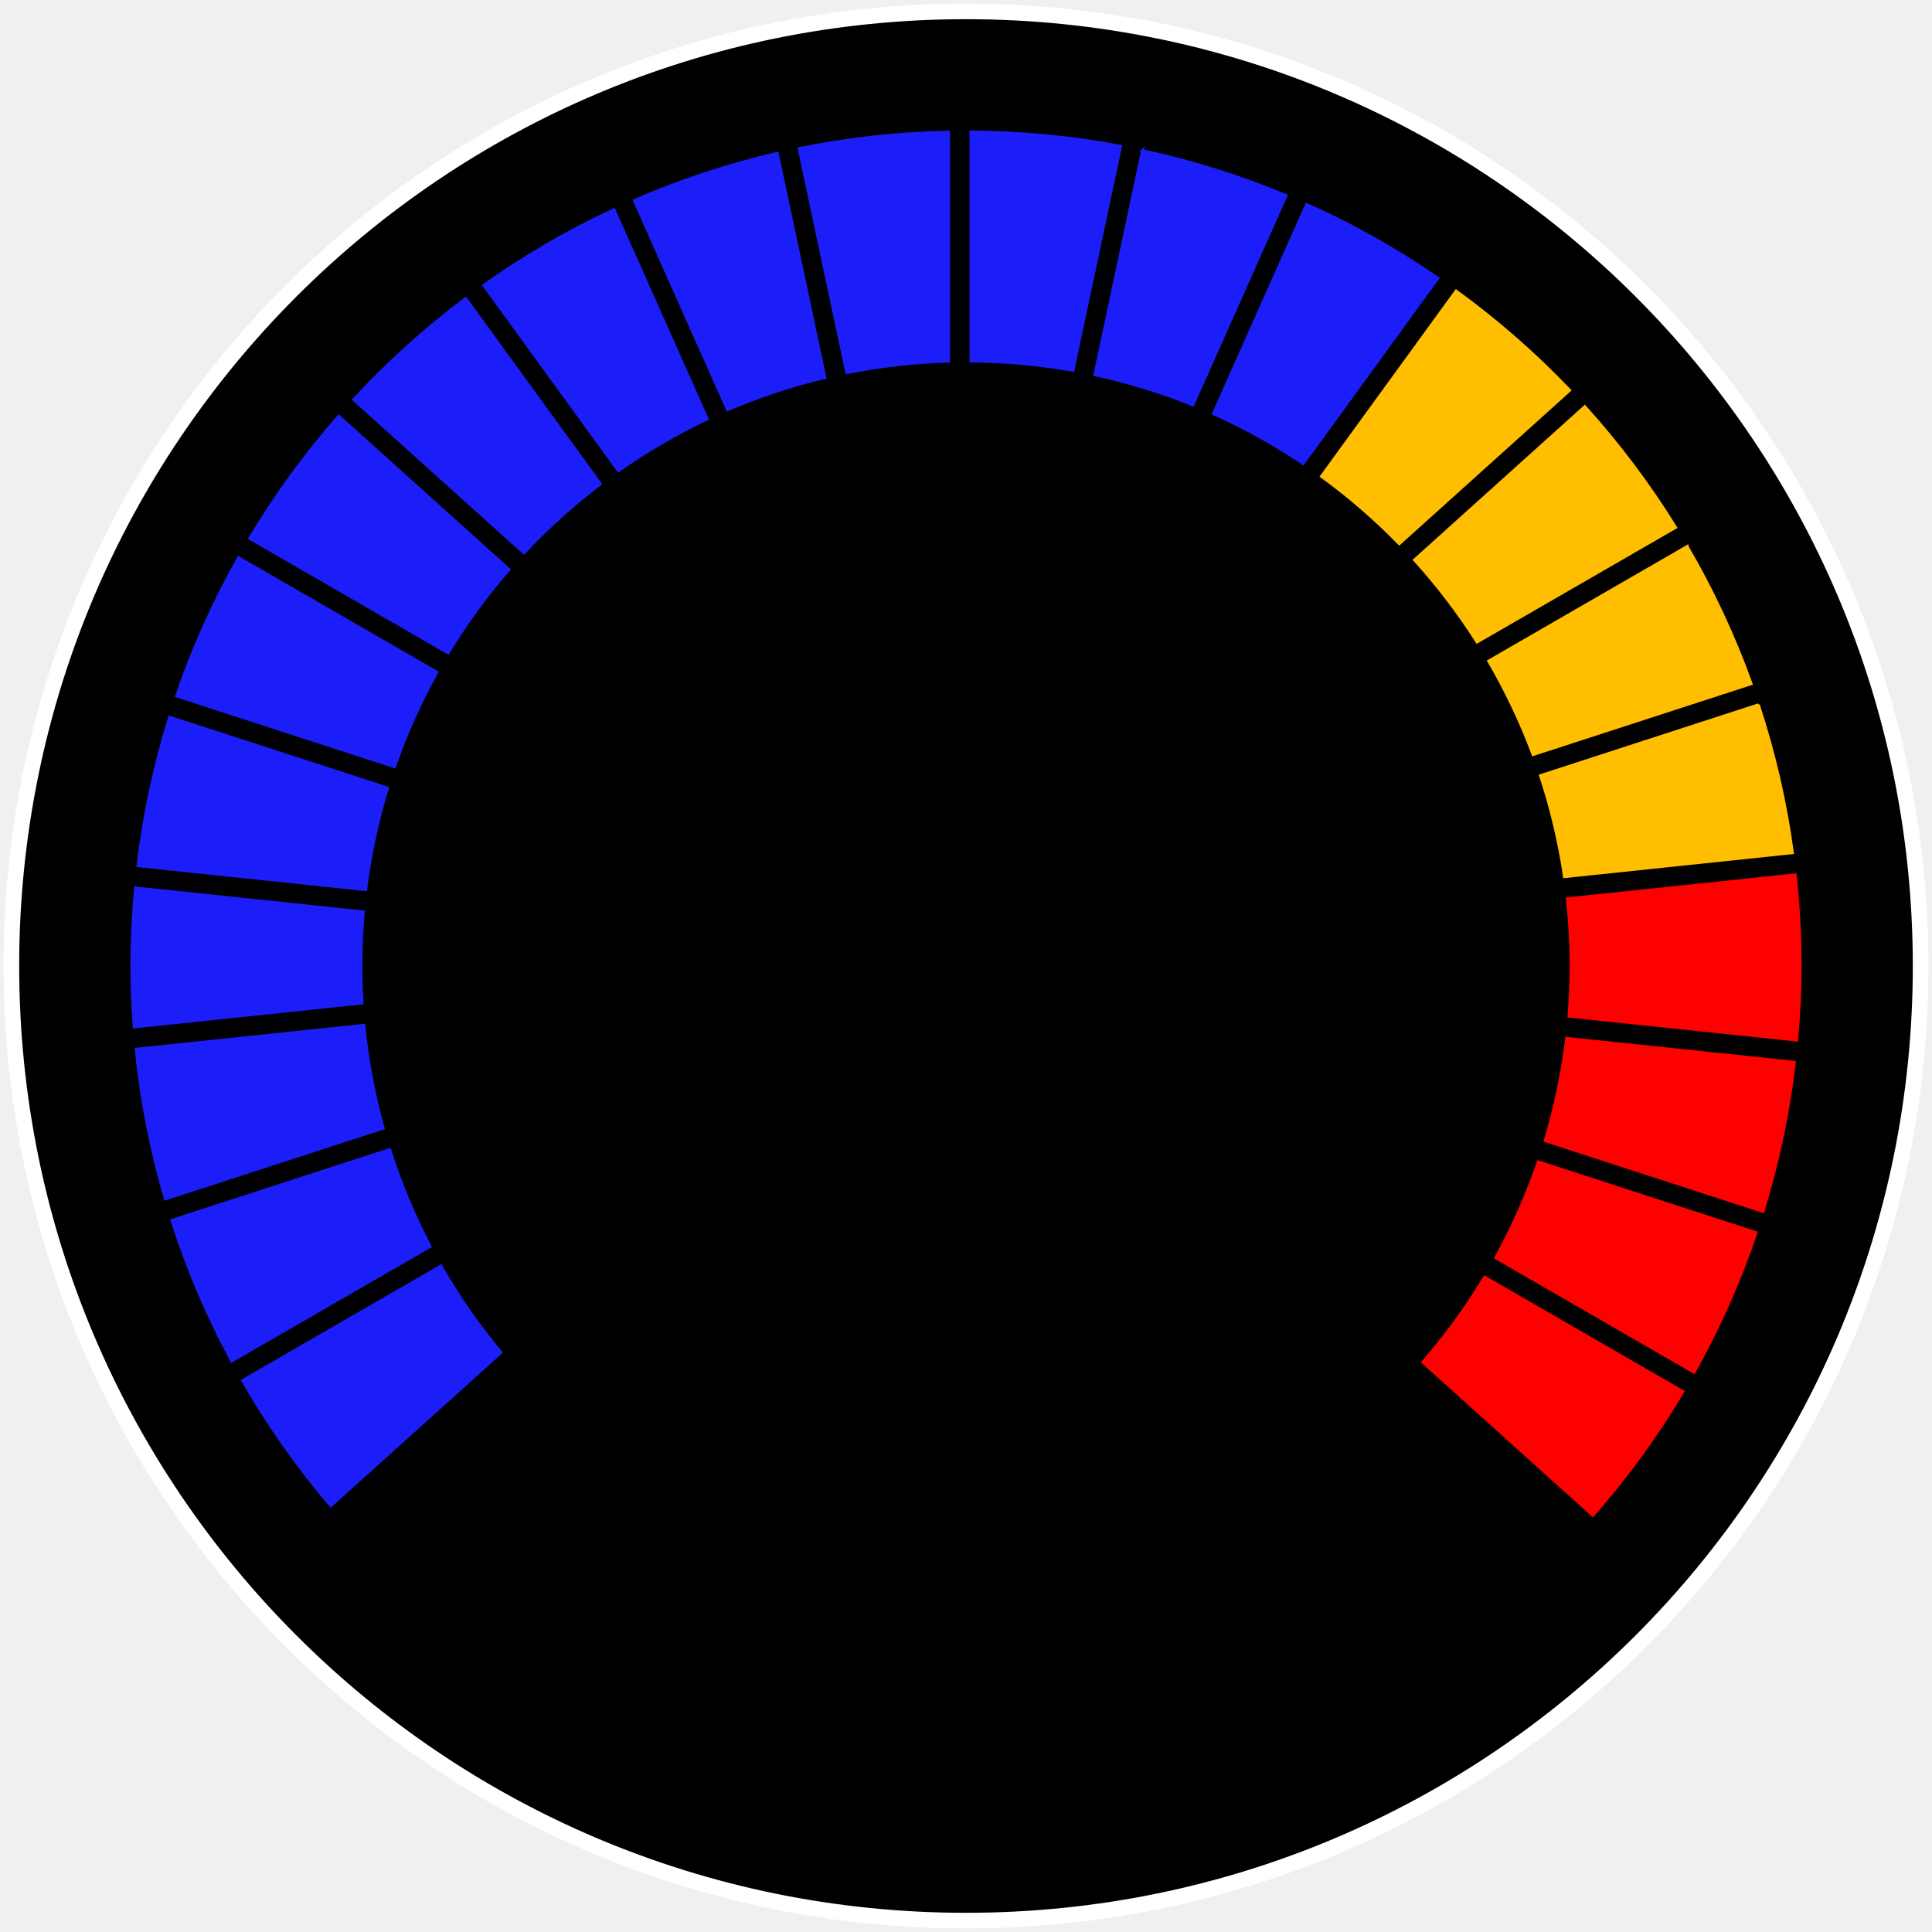
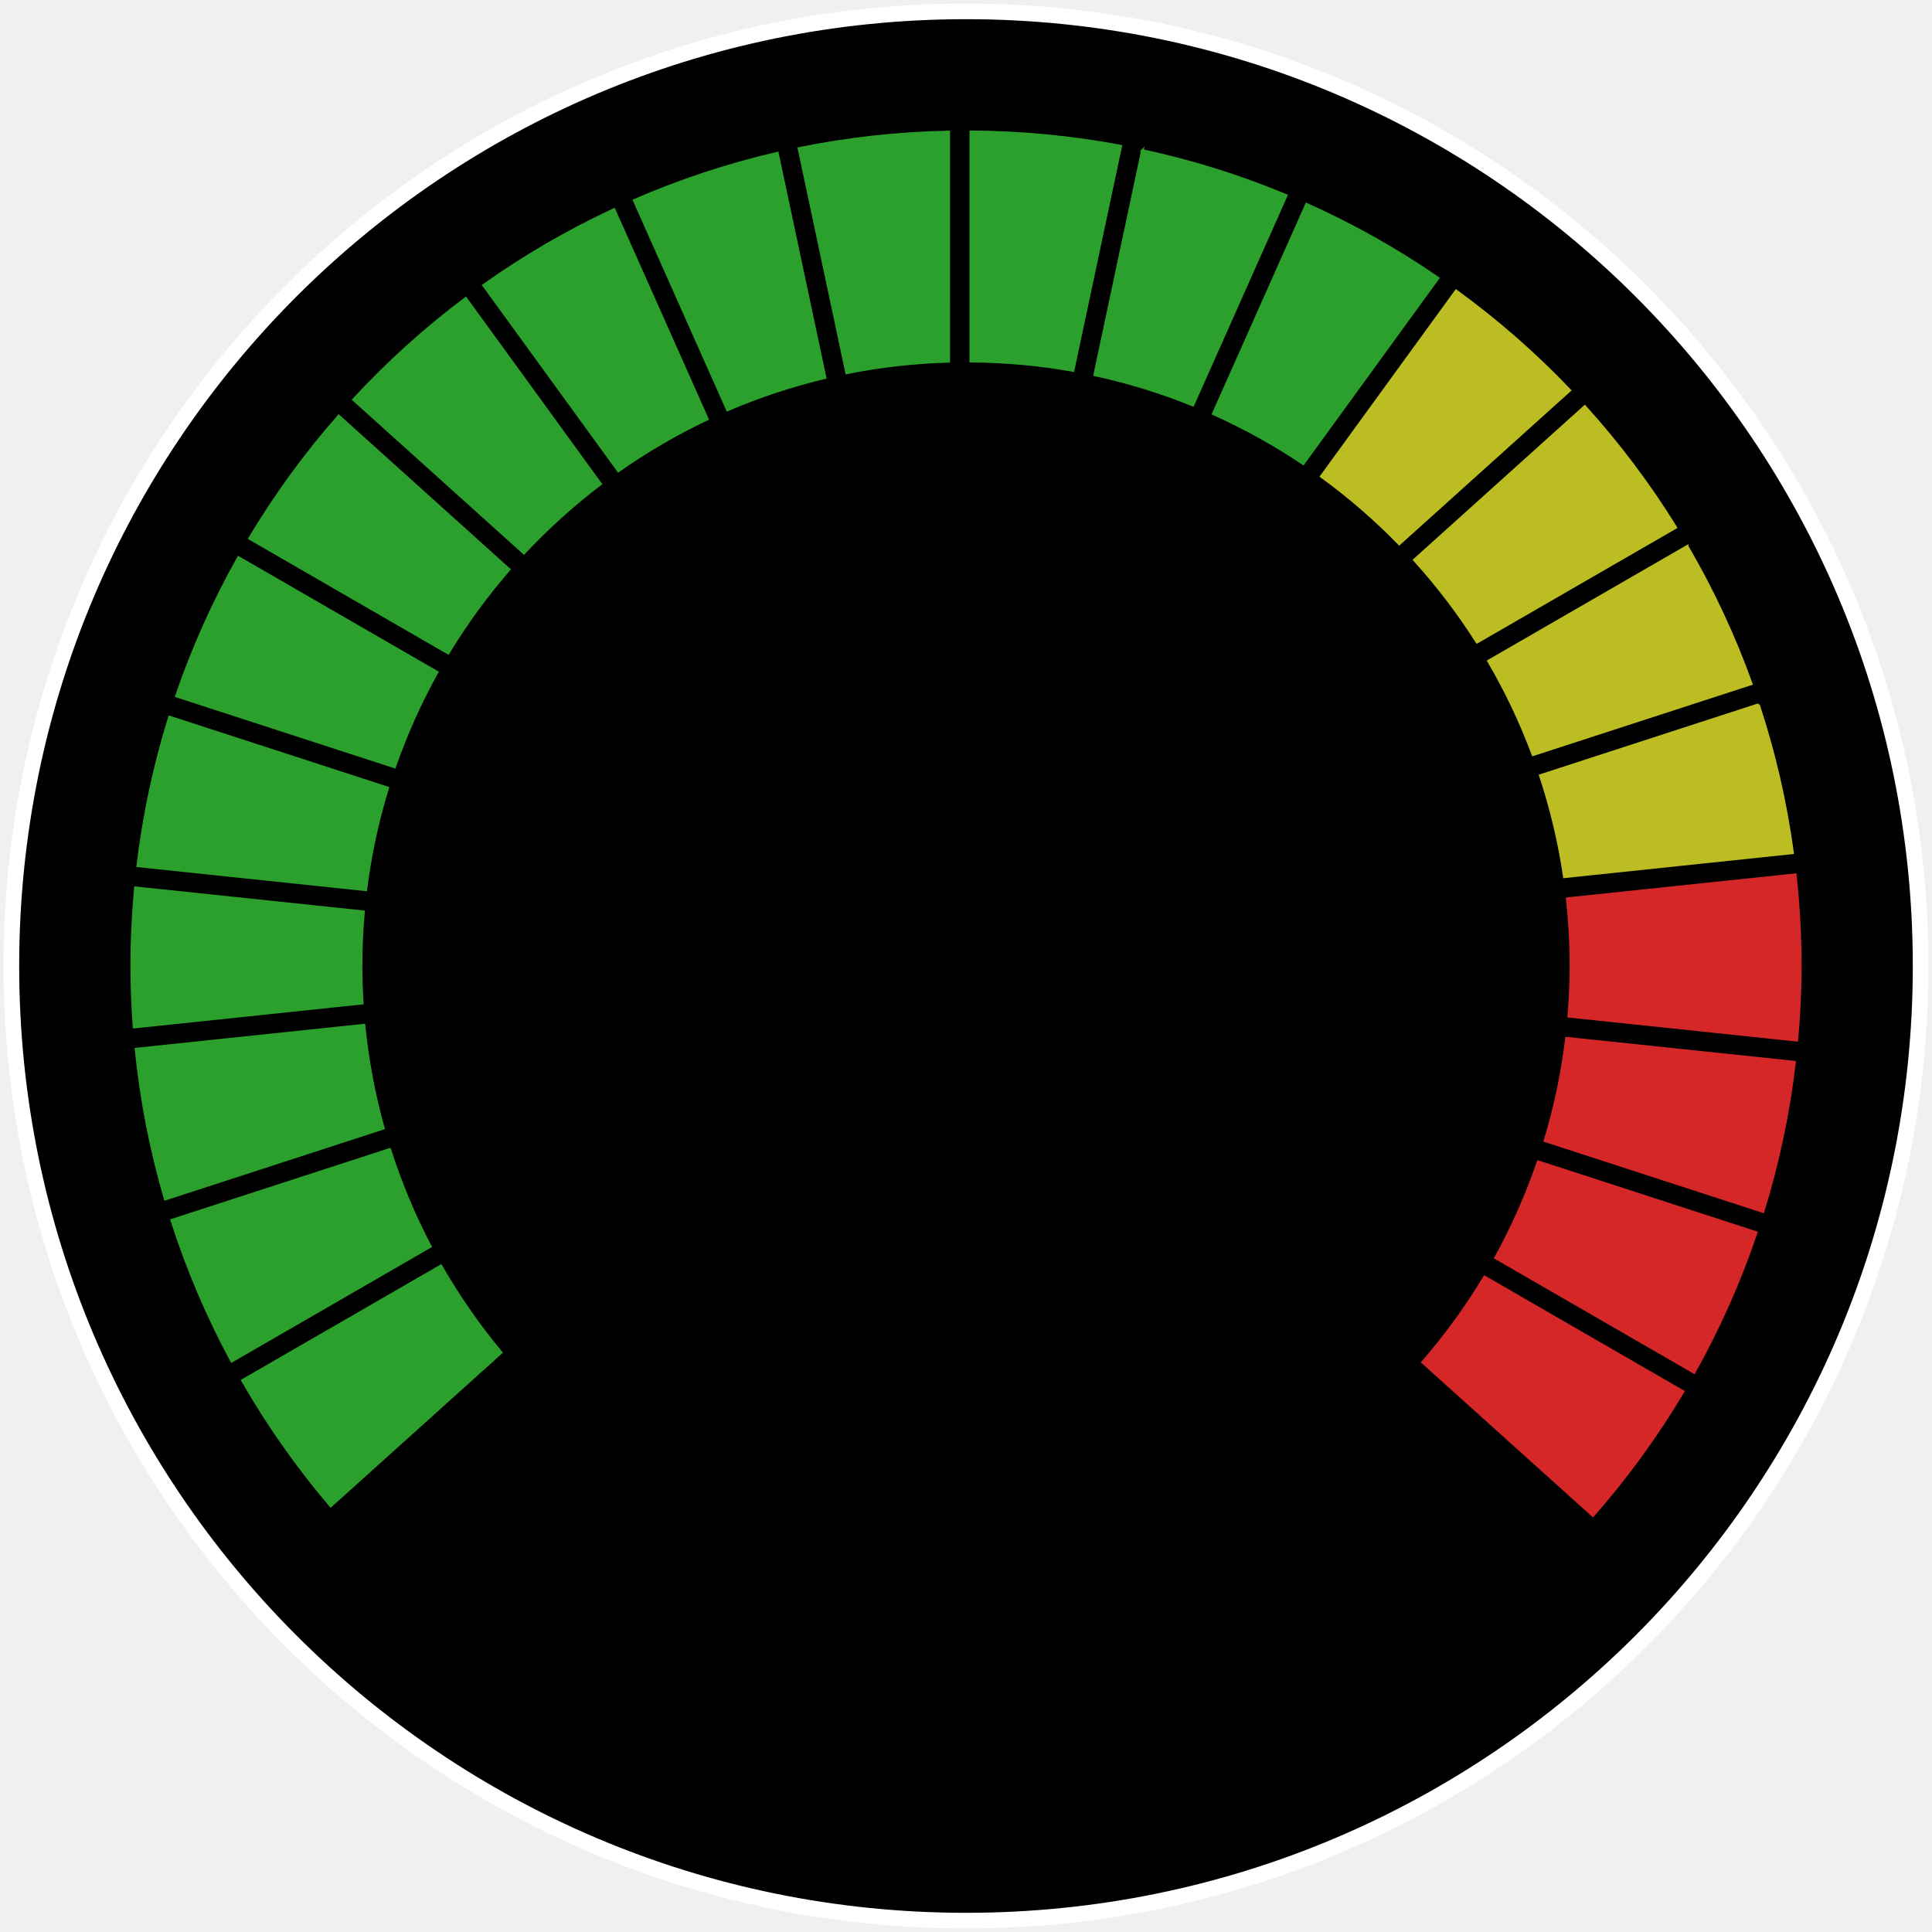
<svg xmlns="http://www.w3.org/2000/svg" width="600" height="600" viewBox="0 0 158.75 158.75" version="1.1" id="svg20">
  <defs id="defs14" />
  <g transform="translate(-26.45833)" id="speedo">
    <circle style="fill:#000000;fill-opacity:1;stroke:#ffffff;stroke-width:1.284;stroke-miterlimit:4;stroke-dasharray:none" id="background" cx="105.833" cy="79.375" r="78.44" />
-     <path style="fill:#1b1ef8;fill-opacity:1;stroke:#1b1ef8;stroke-width:0.213" d="m 106.225,10.829 v 18.845 c 2.866,0.022 5.675,0.284 8.406,0.771 l 3.92,-18.439 c -3.997,-0.75 -8.116,-1.153 -12.326,-1.177 z" id="segment12" />
-     <path style="fill:#1b1ef8;fill-opacity:1;stroke:#1b1ef8;stroke-width:0.213" d="m 104.414,10.841 c -4.207,0.086 -8.321,0.547 -12.309,1.358 l 3.92,18.439 c 2.723,-0.545 5.526,-0.869 8.39,-0.949 z" id="segment11" />
-     <path style="fill:#1b1ef8;fill-opacity:1;stroke:#1b1ef8;stroke-width:0.213" d="m 120.326,12.364 -3.919,18.436 c 2.785,0.604 5.483,1.44 8.073,2.489 l 7.67,-17.227 c -3.782,-1.574 -7.736,-2.817 -11.825,-3.697 z" id="segment13" />
-     <path style="fill:#1b1ef8;fill-opacity:1;stroke:#1b1ef8;stroke-width:0.213" d="m 90.335,12.583 c -4.075,0.942 -8.009,2.251 -11.769,3.883 l 7.666,17.219 c 2.57,-1.104 5.252,-1.996 8.024,-2.658 z" id="segment10" />
-     <path style="fill:#1b1ef8;fill-opacity:1;stroke:#1b1ef8;stroke-width:0.213" d="m 133.814,16.779 -7.666,17.219 c 2.59,1.161 5.063,2.537 7.395,4.106 l 11.081,-15.252 c -3.395,-2.335 -7.01,-4.373 -10.81,-6.073 z" id="segment14" />
-     <path style="fill:#1b1ef8;fill-opacity:1;stroke:#1b1ef8;stroke-width:0.213" d="m 76.915,17.21 c -3.774,1.759 -7.363,3.846 -10.725,6.234 l 11.08,15.25 c 2.302,-1.619 4.747,-3.047 7.313,-4.263 z" id="segment9" />
-     <path style="fill:#ffbf00;fill-opacity:1;stroke:#ffbf00;stroke-width:0.213" d="m 146.103,23.898 -11.077,15.246 c 2.291,1.666 4.435,3.522 6.407,5.546 l 14.015,-12.619 c -2.858,-2.997 -5.988,-5.732 -9.345,-8.173 z" id="segment15" />
-     <path style="fill:#1b1ef8;fill-opacity:1;stroke:#1b1ef8;stroke-width:0.213" d="m 64.727,24.512 c -3.321,2.493 -6.406,5.282 -9.221,8.325 l 14.005,12.611 c 1.932,-2.068 4.038,-3.971 6.296,-5.685 z" id="segment8" />
-     <path style="fill:#ffbf00;fill-opacity:1;stroke:#ffbf00;stroke-width:0.213" d="m 156.679,33.399 -14.004,12.609 c 1.901,2.098 3.624,4.359 5.149,6.759 l 16.331,-9.428 c -2.192,-3.54 -4.695,-6.867 -7.476,-9.94 z" id="segment16" />
-     <path style="fill:#1b1ef8;fill-opacity:1;stroke:#1b1ef8;stroke-width:0.213" d="m 54.292,34.182 c -2.734,3.116 -5.191,6.482 -7.33,10.06 l 16.322,9.424 c 1.475,-2.436 3.154,-4.735 5.012,-6.874 z" id="segment7" />
-     <path style="fill:#ffbf00;fill-opacity:1;stroke:#ffbf00;stroke-width:0.213" d="m 165.089,44.892 -16.322,9.424 c 1.429,2.442 2.654,5.016 3.655,7.701 l 17.938,-5.828 c -1.418,-3.946 -3.187,-7.724 -5.271,-11.296 z" id="segment17" />
-     <path style="fill:#1b1ef8;fill-opacity:1;stroke:#1b1ef8;stroke-width:0.213" d="m 46.054,45.809 c -2.029,3.606 -3.744,7.413 -5.102,11.386 l 17.931,5.826 c 0.944,-2.711 2.116,-5.314 3.494,-7.788 z" id="segment6" />
-     <path style="fill:#ffbf00;fill-opacity:1;stroke:#ffbf00;stroke-width:0.213" d="m 170.949,57.9 -17.926,5.825 c 0.888,2.68 1.555,5.461 1.977,8.321 l 18.753,-1.971 c -0.568,-4.19 -1.515,-8.26 -2.805,-12.174 z" id="segment18" />
-     <path style="fill:#1b1ef8;fill-opacity:1;stroke:#1b1ef8;stroke-width:0.213" d="m 40.388,58.916 c -1.229,3.936 -2.109,8.025 -2.613,12.23 l 18.742,1.97 c 0.361,-2.875 0.969,-5.674 1.8,-8.375 z" id="segment5" />
-     <path style="fill:#ff0000;fill-opacity:1;stroke:#ff0000;stroke-width:0.213" d="m 173.974,71.873 -18.742,1.97 c 0.201,1.817 0.308,3.662 0.308,5.533 -8.8e-4,1.384 -0.064,2.761 -0.179,4.13 l 18.742,1.97 c 0.182,-2.02 0.28,-4.055 0.282,-6.1 -1e-5,-2.536 -0.142,-5.038 -0.411,-7.502 z" id="segment19" />
-     <path style="fill:#1b1ef8;fill-opacity:1;stroke:#1b1ef8;stroke-width:0.213" d="m 37.584,72.947 c -0.197,2.117 -0.302,4.26 -0.302,6.428 0.001,1.682 0.065,3.357 0.189,5.023 l 18.756,-1.972 c -0.063,-1.013 -0.099,-2.031 -0.1,-3.052 7e-6,-1.503 0.07,-2.989 0.201,-4.457 z" id="segment4" />
-     <path style="fill:#1b1ef8;fill-opacity:1;stroke:#1b1ef8;stroke-width:0.213" d="m 56.37,84.233 -18.74,1.97 c 0.423,4.194 1.235,8.319 2.407,12.329 L 57.961,92.708 C 57.189,89.947 56.655,87.112 56.37,84.233 Z" id="segment3" />
-     <path style="fill:#ff0000;fill-opacity:1;stroke:#ff0000;stroke-width:0.213" d="m 155.177,85.307 c -0.347,2.866 -0.941,5.686 -1.771,8.428 l 17.919,5.822 c 1.233,-3.989 2.102,-8.099 2.591,-12.28 z" id="segment20" />
-     <path style="fill:#1b1ef8;fill-opacity:1;stroke:#1b1ef8;stroke-width:0.213" d="m 58.483,94.442 -17.916,5.822 c 1.285,4.003 2.933,7.881 4.929,11.583 l 16.324,-9.425 c -1.342,-2.558 -2.458,-5.228 -3.336,-7.98 z" id="segment2" />
-     <path style="fill:#ff0000;fill-opacity:1;stroke:#ff0000;stroke-width:0.213" d="m 152.848,95.456 c -0.936,2.728 -2.107,5.37 -3.502,7.897 l 16.316,9.42 c 2.052,-3.669 3.76,-7.517 5.106,-11.495 z" id="segment21" />
-     <path style="fill:#1b1ef8;fill-opacity:1;stroke:#1b1ef8;stroke-width:0.213" d="m 62.689,104.012 -16.311,9.417 c 2.086,3.636 4.512,7.091 7.256,10.315 l 14.004,-12.608 c -1.862,-2.236 -3.517,-4.621 -4.949,-7.124 z" id="segment1" />
-     <path style="fill:#ff0000;fill-opacity:1;stroke:#ff0000;stroke-width:0.213" d="m 148.444,104.924 c -1.483,2.468 -3.185,4.815 -5.093,7.01 l 13.996,12.602 c 2.792,-3.181 5.271,-6.594 7.41,-10.194 z" id="segment22" />
+     <path style="fill:#2ca02c;fill-opacity:1;stroke:#2ca02c;stroke-width:0.213" d="m 106.225,10.829 v 18.845 c 2.866,0.022 5.675,0.284 8.406,0.771 l 3.92,-18.439 c -3.997,-0.75 -8.116,-1.153 -12.326,-1.177 z" id="segment12" />
+     <path style="fill:#2ca02c;fill-opacity:1;stroke:#2ca02c;stroke-width:0.213" d="m 104.414,10.841 c -4.207,0.086 -8.321,0.547 -12.309,1.358 l 3.92,18.439 c 2.723,-0.545 5.526,-0.869 8.39,-0.949 z" id="segment11" />
+     <path style="fill:#2ca02c;fill-opacity:1;stroke:#2ca02c;stroke-width:0.213" d="m 120.326,12.364 -3.919,18.436 c 2.785,0.604 5.483,1.44 8.073,2.489 l 7.67,-17.227 c -3.782,-1.574 -7.736,-2.817 -11.825,-3.697 z" id="segment13" />
+     <path style="fill:#2ca02c;fill-opacity:1;stroke:#2ca02c;stroke-width:0.213" d="m 90.335,12.583 c -4.075,0.942 -8.009,2.251 -11.769,3.883 l 7.666,17.219 c 2.57,-1.104 5.252,-1.996 8.024,-2.658 z" id="segment10" />
+     <path style="fill:#2ca02c;fill-opacity:1;stroke:#2ca02c;stroke-width:0.213" d="m 133.814,16.779 -7.666,17.219 c 2.59,1.161 5.063,2.537 7.395,4.106 l 11.081,-15.252 c -3.395,-2.335 -7.01,-4.373 -10.81,-6.073 z" id="segment14" />
+     <path style="fill:#2ca02c;fill-opacity:1;stroke:#2ca02c;stroke-width:0.213" d="m 76.915,17.21 c -3.774,1.759 -7.363,3.846 -10.725,6.234 l 11.08,15.25 c 2.302,-1.619 4.747,-3.047 7.313,-4.263 z" id="segment9" />
+     <path style="fill:#bcbd22;fill-opacity:1;stroke:#bcbd22;stroke-width:0.213" d="m 146.103,23.898 -11.077,15.246 c 2.291,1.666 4.435,3.522 6.407,5.546 l 14.015,-12.619 c -2.858,-2.997 -5.988,-5.732 -9.345,-8.173 z" id="segment15" />
+     <path style="fill:#2ca02c;fill-opacity:1;stroke:#2ca02c;stroke-width:0.213" d="m 64.727,24.512 c -3.321,2.493 -6.406,5.282 -9.221,8.325 l 14.005,12.611 c 1.932,-2.068 4.038,-3.971 6.296,-5.685 z" id="segment8" />
+     <path style="fill:#bcbd22;fill-opacity:1;stroke:#bcbd22;stroke-width:0.213" d="m 156.679,33.399 -14.004,12.609 c 1.901,2.098 3.624,4.359 5.149,6.759 l 16.331,-9.428 c -2.192,-3.54 -4.695,-6.867 -7.476,-9.94 z" id="segment16" />
+     <path style="fill:#2ca02c;fill-opacity:1;stroke:#2ca02c;stroke-width:0.213" d="m 54.292,34.182 c -2.734,3.116 -5.191,6.482 -7.33,10.06 l 16.322,9.424 c 1.475,-2.436 3.154,-4.735 5.012,-6.874 z" id="segment7" />
+     <path style="fill:#bcbd22;fill-opacity:1;stroke:#bcbd22;stroke-width:0.213" d="m 165.089,44.892 -16.322,9.424 c 1.429,2.442 2.654,5.016 3.655,7.701 l 17.938,-5.828 c -1.418,-3.946 -3.187,-7.724 -5.271,-11.296 z" id="segment17" />
+     <path style="fill:#2ca02c;fill-opacity:1;stroke:#2ca02c;stroke-width:0.213" d="m 46.054,45.809 c -2.029,3.606 -3.744,7.413 -5.102,11.386 l 17.931,5.826 c 0.944,-2.711 2.116,-5.314 3.494,-7.788 z" id="segment6" />
+     <path style="fill:#bcbd22;fill-opacity:1;stroke:#bcbd22;stroke-width:0.213" d="m 170.949,57.9 -17.926,5.825 c 0.888,2.68 1.555,5.461 1.977,8.321 l 18.753,-1.971 c -0.568,-4.19 -1.515,-8.26 -2.805,-12.174 z" id="segment18" />
+     <path style="fill:#2ca02c;fill-opacity:1;stroke:#2ca02c;stroke-width:0.213" d="m 40.388,58.916 c -1.229,3.936 -2.109,8.025 -2.613,12.23 l 18.742,1.97 c 0.361,-2.875 0.969,-5.674 1.8,-8.375 z" id="segment5" />
+     <path style="fill:#d62728;fill-opacity:1;stroke:#d62728;stroke-width:0.213" d="m 173.974,71.873 -18.742,1.97 c 0.201,1.817 0.308,3.662 0.308,5.533 -8.8e-4,1.384 -0.064,2.761 -0.179,4.13 l 18.742,1.97 c 0.182,-2.02 0.28,-4.055 0.282,-6.1 -1e-5,-2.536 -0.142,-5.038 -0.411,-7.502 z" id="segment19" />
+     <path style="fill:#2ca02c;fill-opacity:1;stroke:#2ca02c;stroke-width:0.213" d="m 37.584,72.947 c -0.197,2.117 -0.302,4.26 -0.302,6.428 0.001,1.682 0.065,3.357 0.189,5.023 l 18.756,-1.972 c -0.063,-1.013 -0.099,-2.031 -0.1,-3.052 7e-6,-1.503 0.07,-2.989 0.201,-4.457 z" id="segment4" />
+     <path style="fill:#2ca02c;fill-opacity:1;stroke:#2ca02c;stroke-width:0.213" d="m 56.37,84.233 -18.74,1.97 c 0.423,4.194 1.235,8.319 2.407,12.329 L 57.961,92.708 C 57.189,89.947 56.655,87.112 56.37,84.233 Z" id="segment3" />
+     <path style="fill:#d62728;fill-opacity:1;stroke:#d62728;stroke-width:0.213" d="m 155.177,85.307 c -0.347,2.866 -0.941,5.686 -1.771,8.428 l 17.919,5.822 c 1.233,-3.989 2.102,-8.099 2.591,-12.28 z" id="segment20" />
+     <path style="fill:#2ca02c;fill-opacity:1;stroke:#2ca02c;stroke-width:0.213" d="m 58.483,94.442 -17.916,5.822 c 1.285,4.003 2.933,7.881 4.929,11.583 l 16.324,-9.425 c -1.342,-2.558 -2.458,-5.228 -3.336,-7.98 z" id="segment2" />
+     <path style="fill:#d62728;fill-opacity:1;stroke:#d62728;stroke-width:0.213" d="m 152.848,95.456 c -0.936,2.728 -2.107,5.37 -3.502,7.897 l 16.316,9.42 c 2.052,-3.669 3.76,-7.517 5.106,-11.495 z" id="segment21" />
+     <path style="fill:#2ca02c;fill-opacity:1;stroke:#2ca02c;stroke-width:0.213" d="m 62.689,104.012 -16.311,9.417 c 2.086,3.636 4.512,7.091 7.256,10.315 l 14.004,-12.608 c -1.862,-2.236 -3.517,-4.621 -4.949,-7.124 z" id="segment1" />
+     <path style="fill:#d62728;fill-opacity:1;stroke:#d62728;stroke-width:0.213" d="m 148.444,104.924 c -1.483,2.468 -3.185,4.815 -5.093,7.01 l 13.996,12.602 c 2.792,-3.181 5.271,-6.594 7.41,-10.194 z" id="segment22" />
  </g>
</svg>
